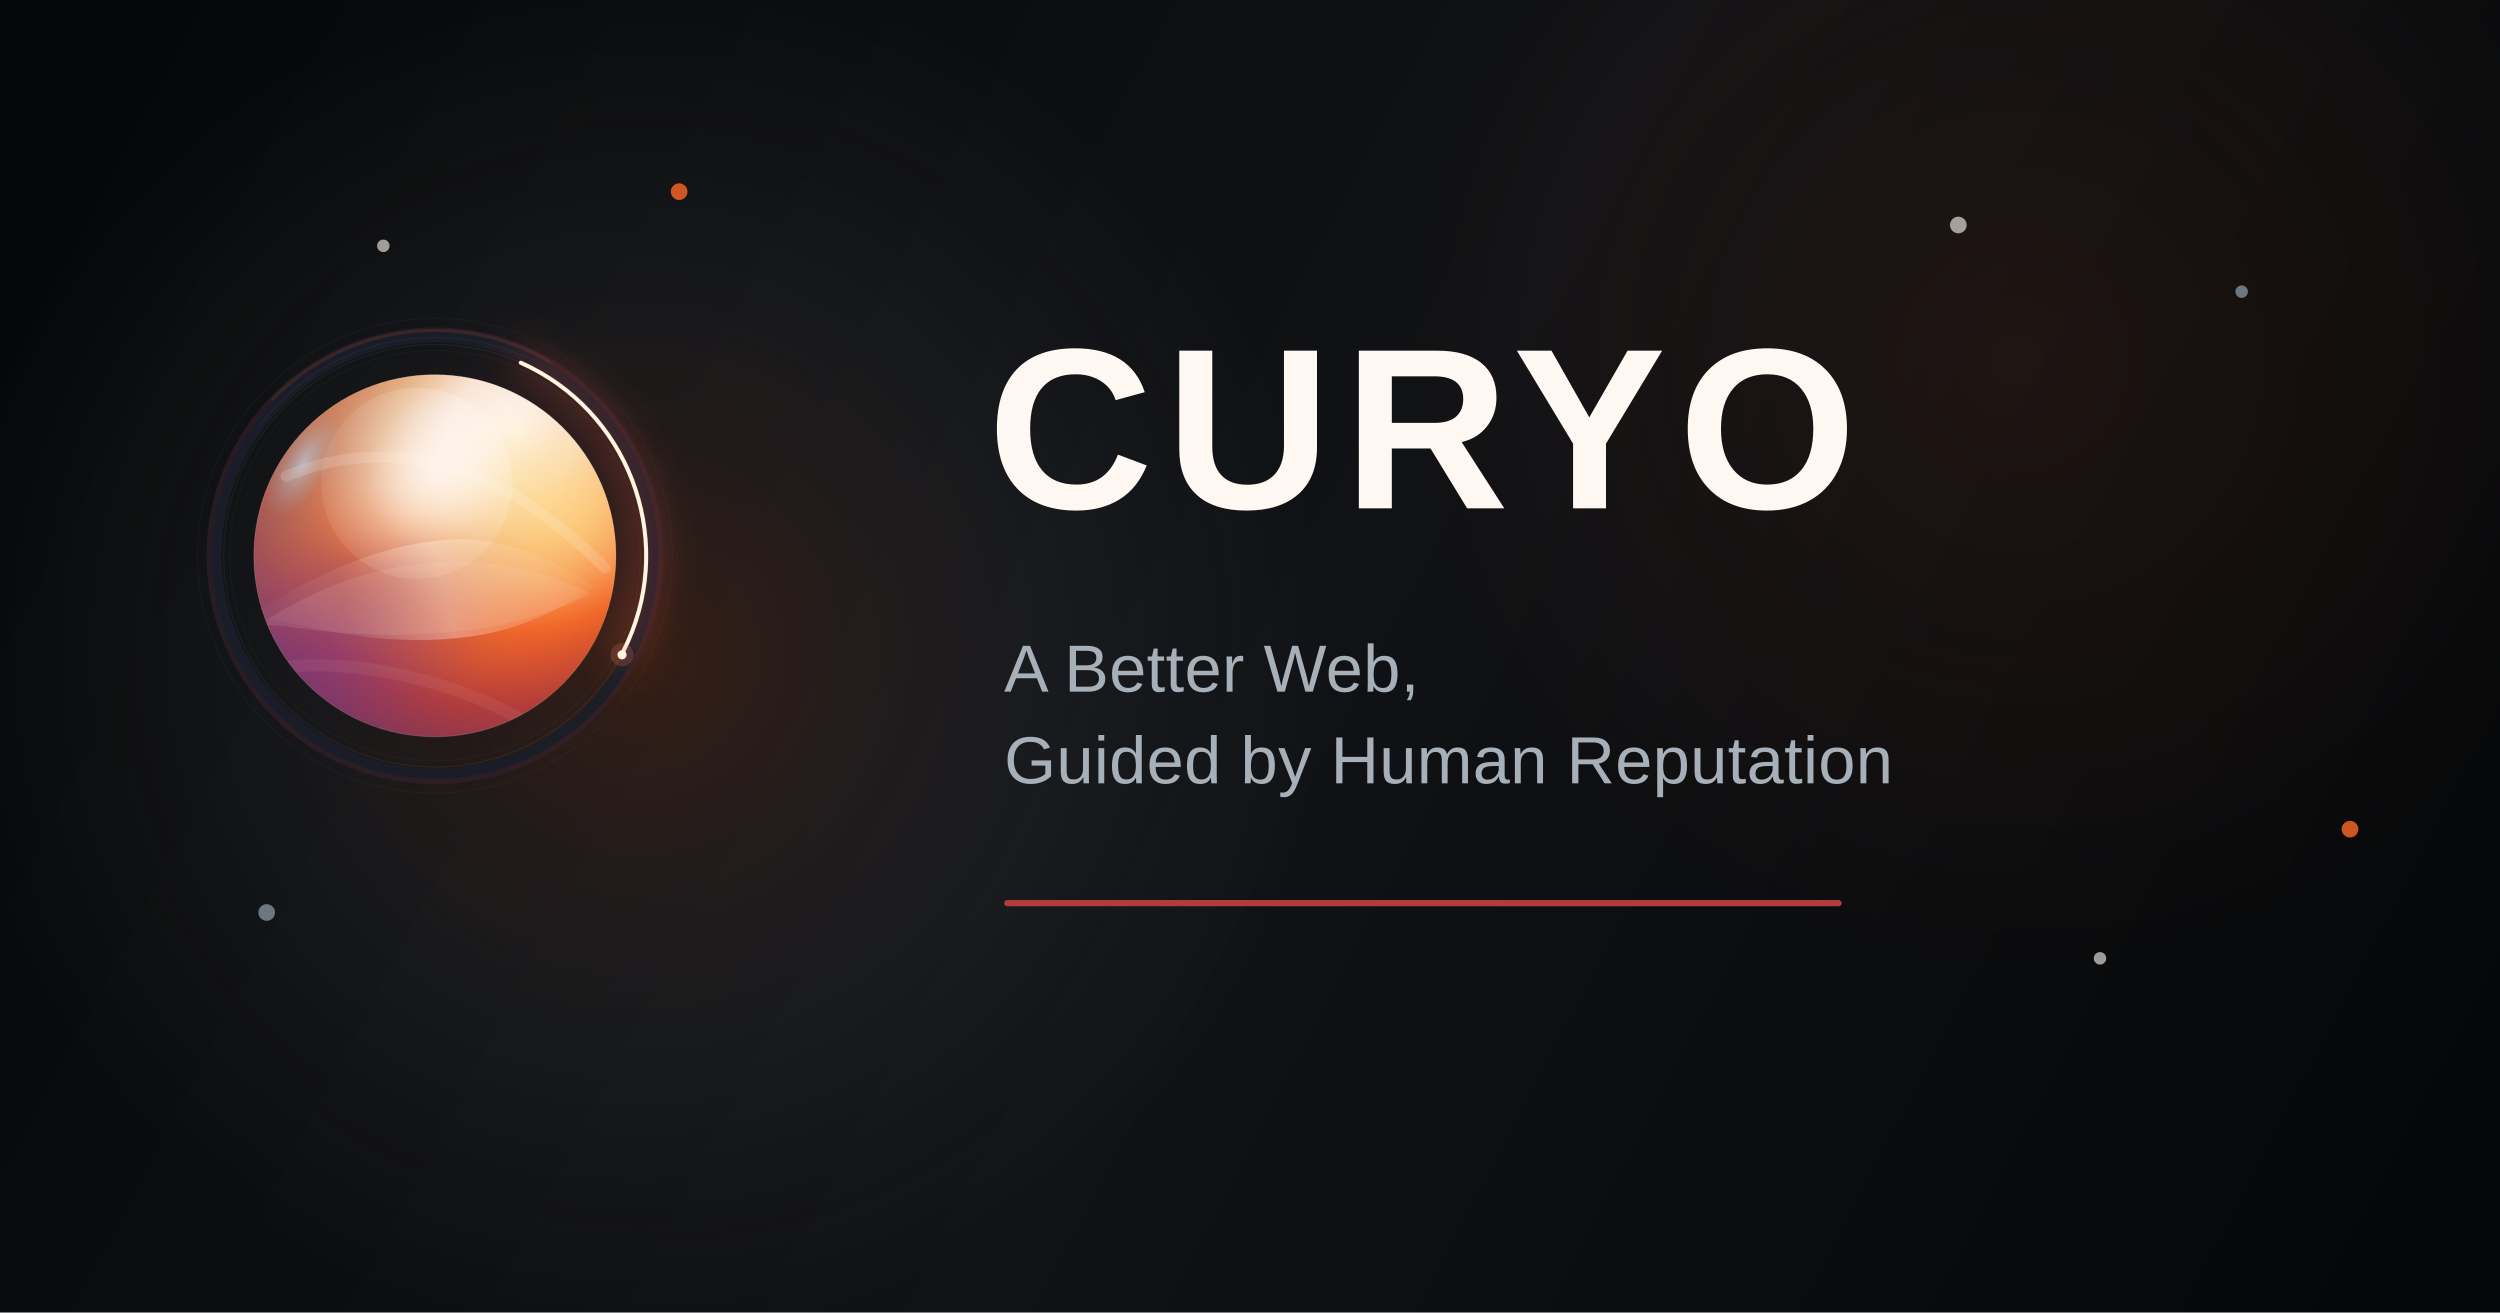
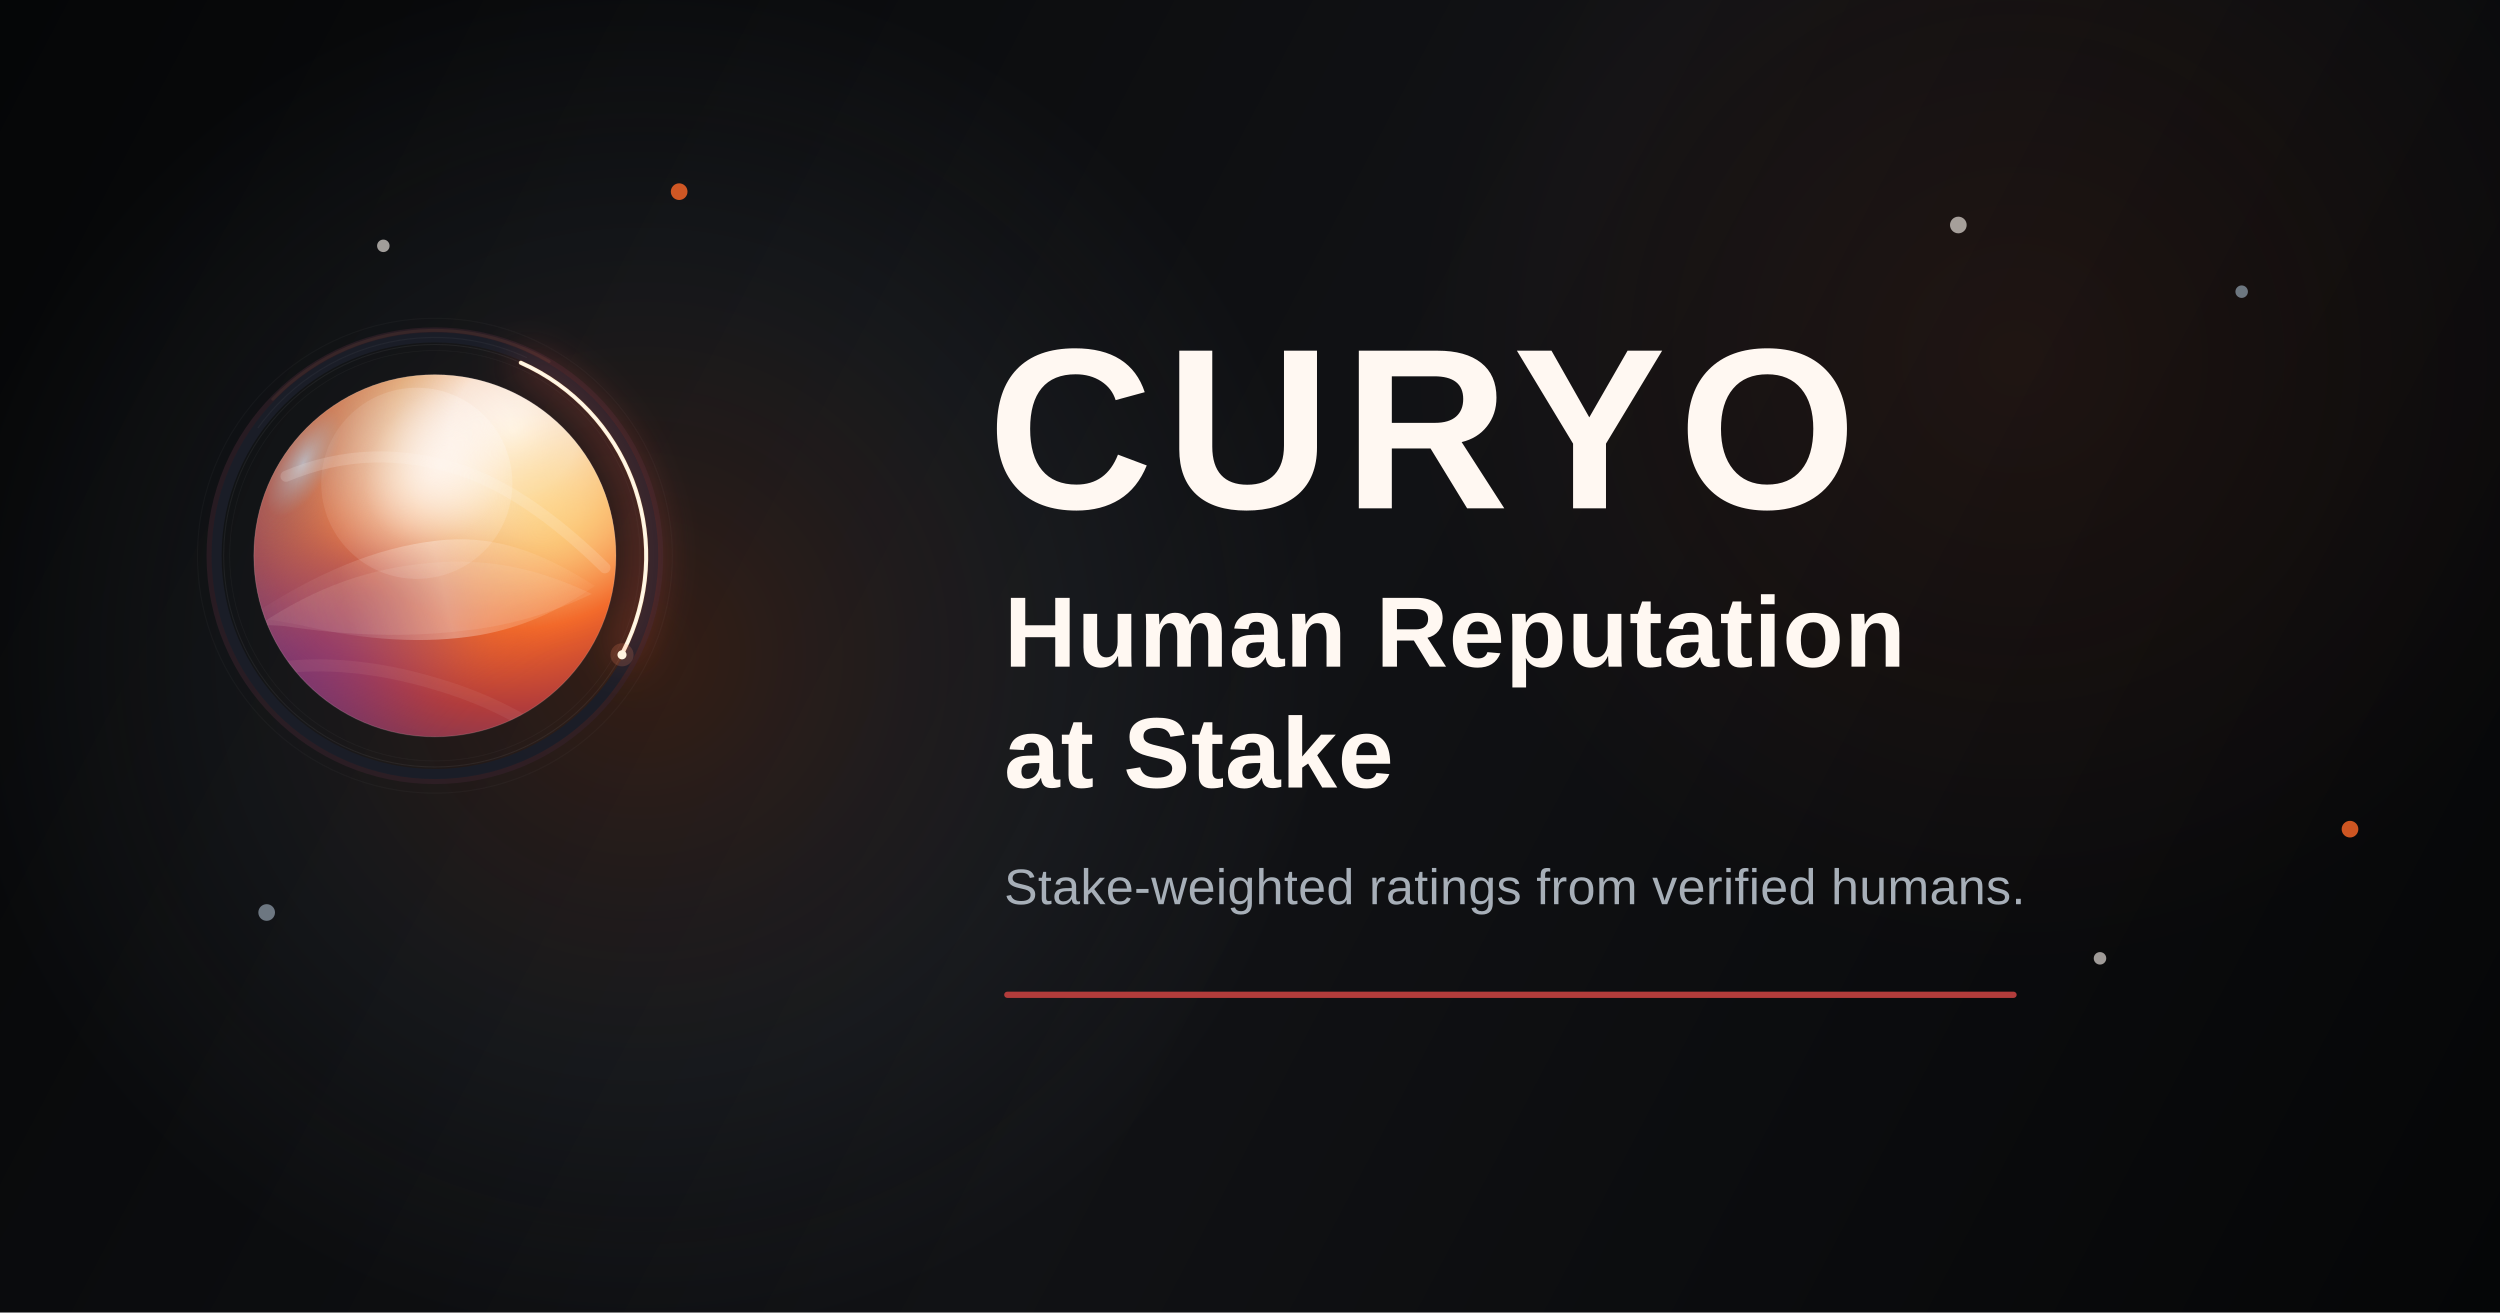
<svg xmlns="http://www.w3.org/2000/svg" viewBox="0 0 1200 630" width="1200" height="630" fill="none">
  <defs>
    <linearGradient id="card-bg" x1="0" y1="0" x2="1200" y2="630" gradientUnits="userSpaceOnUse">
      <stop offset="0%" stop-color="#050607" />
      <stop offset="52%" stop-color="#111215" />
      <stop offset="100%" stop-color="#050607" />
    </linearGradient>
    <radialGradient id="card-left-glow" cx="308" cy="314" r="332" gradientUnits="userSpaceOnUse">
      <stop offset="0%" stop-color="#F26426" stop-opacity="0.18" />
      <stop offset="60%" stop-color="#7E8996" stop-opacity="0.08" />
      <stop offset="100%" stop-color="#7E8996" stop-opacity="0" />
    </radialGradient>
    <radialGradient id="card-right-glow" cx="968" cy="172" r="294" gradientUnits="userSpaceOnUse">
      <stop offset="0%" stop-color="#F26426" stop-opacity="0.08" />
      <stop offset="100%" stop-color="#F26426" stop-opacity="0" />
    </radialGradient>
    <radialGradient id="orb-base" cx="0" cy="0" r="1" gradientUnits="userSpaceOnUse" gradientTransform="translate(856 450) rotate(136) scale(720 702)">
      <stop stop-color="#FFF8F2" />
      <stop offset="0.18" stop-color="#F8E1D0" />
      <stop offset="0.34" stop-color="#F7B070" />
      <stop offset="0.56" stop-color="#F26426" />
      <stop offset="0.78" stop-color="#B23C3B" />
      <stop offset="1" stop-color="#6A345F" />
    </radialGradient>
    <radialGradient id="orb-rim" cx="0" cy="0" r="1" gradientUnits="userSpaceOnUse" gradientTransform="translate(438 516) rotate(30) scale(240 540)">
      <stop stop-color="#AFC5D7" stop-opacity="0.82" />
      <stop offset="0.22" stop-color="#7E8996" stop-opacity="0.34" />
      <stop offset="1" stop-color="#7E8996" stop-opacity="0" />
    </radialGradient>
    <radialGradient id="soft-white" cx="0" cy="0" r="1" gradientUnits="userSpaceOnUse" gradientTransform="translate(710 520) rotate(128) scale(330 260)">
      <stop stop-color="#FFF8F3" stop-opacity="0.74" />
      <stop offset="0.52" stop-color="#FFF8F3" stop-opacity="0.2" />
      <stop offset="1" stop-color="#FFF8F3" stop-opacity="0" />
    </radialGradient>
    <radialGradient id="gold-bloom" cx="0" cy="0" r="1" gradientUnits="userSpaceOnUse" gradientTransform="translate(930 612) rotate(166) scale(270 220)">
      <stop stop-color="#FFD77E" stop-opacity="0.82" />
      <stop offset="1" stop-color="#FFD77E" stop-opacity="0" />
    </radialGradient>
    <radialGradient id="violet-pocket" cx="0" cy="0" r="1" gradientUnits="userSpaceOnUse" gradientTransform="translate(500 866) rotate(-26) scale(334 244)">
      <stop stop-color="#6B37A5" stop-opacity="0.54" />
      <stop offset="1" stop-color="#6B37A5" stop-opacity="0" />
    </radialGradient>
    <radialGradient id="ember-pocket" cx="0" cy="0" r="1" gradientUnits="userSpaceOnUse" gradientTransform="translate(620 760) rotate(8) scale(320 180)">
      <stop stop-color="#8C4A53" stop-opacity="0.36" />
      <stop offset="0.58" stop-color="#C46A4A" stop-opacity="0.22" />
      <stop offset="1" stop-color="#C46A4A" stop-opacity="0" />
    </radialGradient>
    <linearGradient id="fold-sheen" x1="290" y1="820" x2="1036" y2="650" gradientUnits="userSpaceOnUse">
      <stop stop-color="#FFF7F0" stop-opacity="0" />
      <stop offset="0.3" stop-color="#FFF7F0" stop-opacity="0.08" />
      <stop offset="0.56" stop-color="#FFF7F0" stop-opacity="0.34" />
      <stop offset="0.82" stop-color="#FFD7B2" stop-opacity="0.18" />
      <stop offset="1" stop-color="#FFD7B2" stop-opacity="0" />
    </linearGradient>
    <linearGradient id="flare-gradient" x1="860" y1="260" x2="1050" y2="736" gradientUnits="userSpaceOnUse">
      <stop stop-color="#F45C4D" />
      <stop offset="0.24" stop-color="#FF8A5D" />
      <stop offset="0.56" stop-color="#FFC37A" />
      <stop offset="0.82" stop-color="#FFE1A7" />
      <stop offset="1" stop-color="#FFF4DB" />
    </linearGradient>
    <linearGradient id="flare-core" x1="870" y1="280" x2="1036" y2="716" gradientUnits="userSpaceOnUse">
      <stop stop-color="#FF9E78" />
      <stop offset="0.48" stop-color="#FFF0CF" />
      <stop offset="1" stop-color="#FFF8ED" />
    </linearGradient>
    <filter id="blur-40" x="0" y="0" width="1400" height="1400" filterUnits="userSpaceOnUse" color-interpolation-filters="sRGB">
      <feGaussianBlur stdDeviation="40" />
    </filter>
    <clipPath id="orb-clip">
      <circle cx="700" cy="700" r="360" />
    </clipPath>
    <symbol id="banner-mark" viewBox="0 0 1400 1400">
      <circle cx="700" cy="700" r="472" stroke="#FFFFFF" stroke-opacity="0.03" stroke-width="2" />
      <circle cx="700" cy="700" r="448" stroke="#342129" stroke-opacity="0.66" stroke-width="12" />
      <circle cx="700" cy="700" r="434" stroke="#1A1E28" stroke-opacity="0.96" stroke-width="20" />
      <circle cx="700" cy="700" r="420" stroke="#FFFFFF" stroke-opacity="0.055" stroke-width="2" />
      <circle cx="700" cy="700" r="408" stroke="#FFFFFF" stroke-opacity="0.038" stroke-width="1.4" />
      <circle cx="700" cy="700" r="448" stroke="#F3A16E" stroke-opacity="0.08" stroke-width="6" stroke-linecap="round" stroke-dasharray="598 2218" transform="rotate(-136 700 700)" />
      <circle cx="700" cy="700" r="434" stroke="#FFFFFF" stroke-opacity="0.04" stroke-width="2.2" stroke-linecap="round" stroke-dasharray="536 2130" transform="rotate(-136 700 700)" />
      <g filter="url(#blur-40)">
        <circle cx="700" cy="700" r="420" stroke="#F45C4D" stroke-opacity="0.54" stroke-width="28" stroke-linecap="round" stroke-dasharray="688 1952" transform="rotate(-66 700 700)" />
      </g>
      <circle cx="700" cy="700" r="420" stroke="#6D352A" stroke-opacity="0.42" stroke-width="10" stroke-linecap="round" stroke-dasharray="688 1952" transform="rotate(-66 700 700)" />
      <circle cx="700" cy="700" r="420" stroke="url(#flare-gradient)" stroke-width="8" stroke-linecap="round" stroke-dasharray="688 1952" transform="rotate(-66 700 700)" />
      <circle cx="700" cy="700" r="420" stroke="url(#flare-core)" stroke-width="2.4" stroke-linecap="round" stroke-dasharray="688 1952" transform="rotate(-66 700 700)" />
      <circle cx="1072" cy="897" r="23" fill="#FF8D65" fill-opacity="0.18" />
      <circle cx="1072" cy="897" r="9" fill="#FFF3DF" />
      <circle cx="700" cy="700" r="360" fill="url(#orb-base)" />
      <circle cx="700" cy="700" r="360" fill="url(#orb-rim)" />
      <g clip-path="url(#orb-clip)">
        <g filter="url(#blur-40)">
          <ellipse cx="672" cy="538" rx="280" ry="184" fill="url(#soft-white)" />
          <ellipse cx="930" cy="640" rx="246" ry="214" fill="url(#gold-bloom)" />
          <ellipse cx="508" cy="904" rx="286" ry="218" fill="url(#violet-pocket)" />
          <ellipse cx="662" cy="774" rx="316" ry="176" fill="url(#ember-pocket)" />
        </g>
        <path d="M330 822C464 734 582 684 704 670C810 658 902 686 1018 760C944 812 868 844 788 858C680 876 560 868 442 840C404 832 368 826 330 822Z" fill="url(#fold-sheen)" />
        <path d="M350 838C466 760 574 724 694 714C808 704 906 726 1012 776C932 814 852 838 766 848C642 864 520 858 402 840C384 838 366 838 350 838Z" fill="#F5E3D2" fill-opacity="0.11" />
        <path d="M404 542C518 494 634 492 752 530C842 560 938 626 1038 724" stroke="#FFF7F1" stroke-opacity="0.16" stroke-width="22" stroke-linecap="round" />
        <path d="M344 930C456 908 574 916 706 956C820 990 910 1040 988 1110" stroke="#E2B2A0" stroke-opacity="0.1" stroke-width="24" stroke-linecap="round" />
        <circle cx="1118" cy="490" r="50" fill="#FFF9F2" fill-opacity="0.9" />
        <circle cx="664" cy="556" r="190" fill="url(#soft-white)" />
      </g>
      <circle cx="700" cy="700" r="360" fill="none" stroke="#FFF8F2" stroke-opacity="0.14" stroke-width="2" />
    </symbol>
  </defs>
  <rect width="1200" height="630" fill="url(#card-bg)" />
  <circle cx="308" cy="314" r="332" fill="url(#card-left-glow)" />
  <circle cx="968" cy="172" r="294" fill="url(#card-right-glow)" />
  <g opacity="0.84">
    <circle cx="940" cy="108" r="4" fill="#FFF8F2" fill-opacity="0.72" />
    <circle cx="1076" cy="140" r="3" fill="#7E8996" />
    <circle cx="1128" cy="398" r="4" fill="#F26426" />
    <circle cx="1008" cy="460" r="3" fill="#FFF8F2" fill-opacity="0.72" />
    <circle cx="184" cy="118" r="3" fill="#FFF8F2" fill-opacity="0.72" />
    <circle cx="326" cy="92" r="4" fill="#F26426" />
    <circle cx="128" cy="438" r="4" fill="#7E8996" />
  </g>
  <svg x="82" y="140" width="338" height="338" viewBox="140 140 1120 1120" overflow="visible">
    <use href="#banner-mark" />
  </svg>
  <text x="474" y="244" font-family="'Helvetica Neue', Arial, sans-serif" font-size="110" font-weight="700" fill="#FFF8F2" letter-spacing="6">
    CURYO
  </text>
-   <text x="482" y="332" font-family="'Helvetica Neue', Arial, sans-serif" font-size="32" font-weight="400" fill="#A7AFB8" letter-spacing=".2">
-     <tspan x="482" dy="0">A Better Web,</tspan>
-     <tspan x="482" dy="44">Guided by Human Reputation</tspan>
+   <text x="482" y="320" font-family="'Helvetica Neue', Arial, sans-serif" font-size="48" font-weight="700" fill="#FFF8F2" letter-spacing=".4">
+     <tspan x="482" dy="0">Human Reputation</tspan>
+     <tspan x="482" dy="58">at Stake</tspan>
  </text>
-   <rect x="482" y="432" width="402" height="3" rx="1.5" fill="#B23C3B" />
+   <text x="482" y="434" font-family="'Helvetica Neue', Arial, sans-serif" font-size="24" font-weight="400" fill="#A7AFB8" letter-spacing=".2">
+     Stake-weighted ratings from verified humans.
+   </text>
+   <rect x="482" y="476" width="486" height="3" rx="1.5" fill="#B23C3B" />
</svg>
